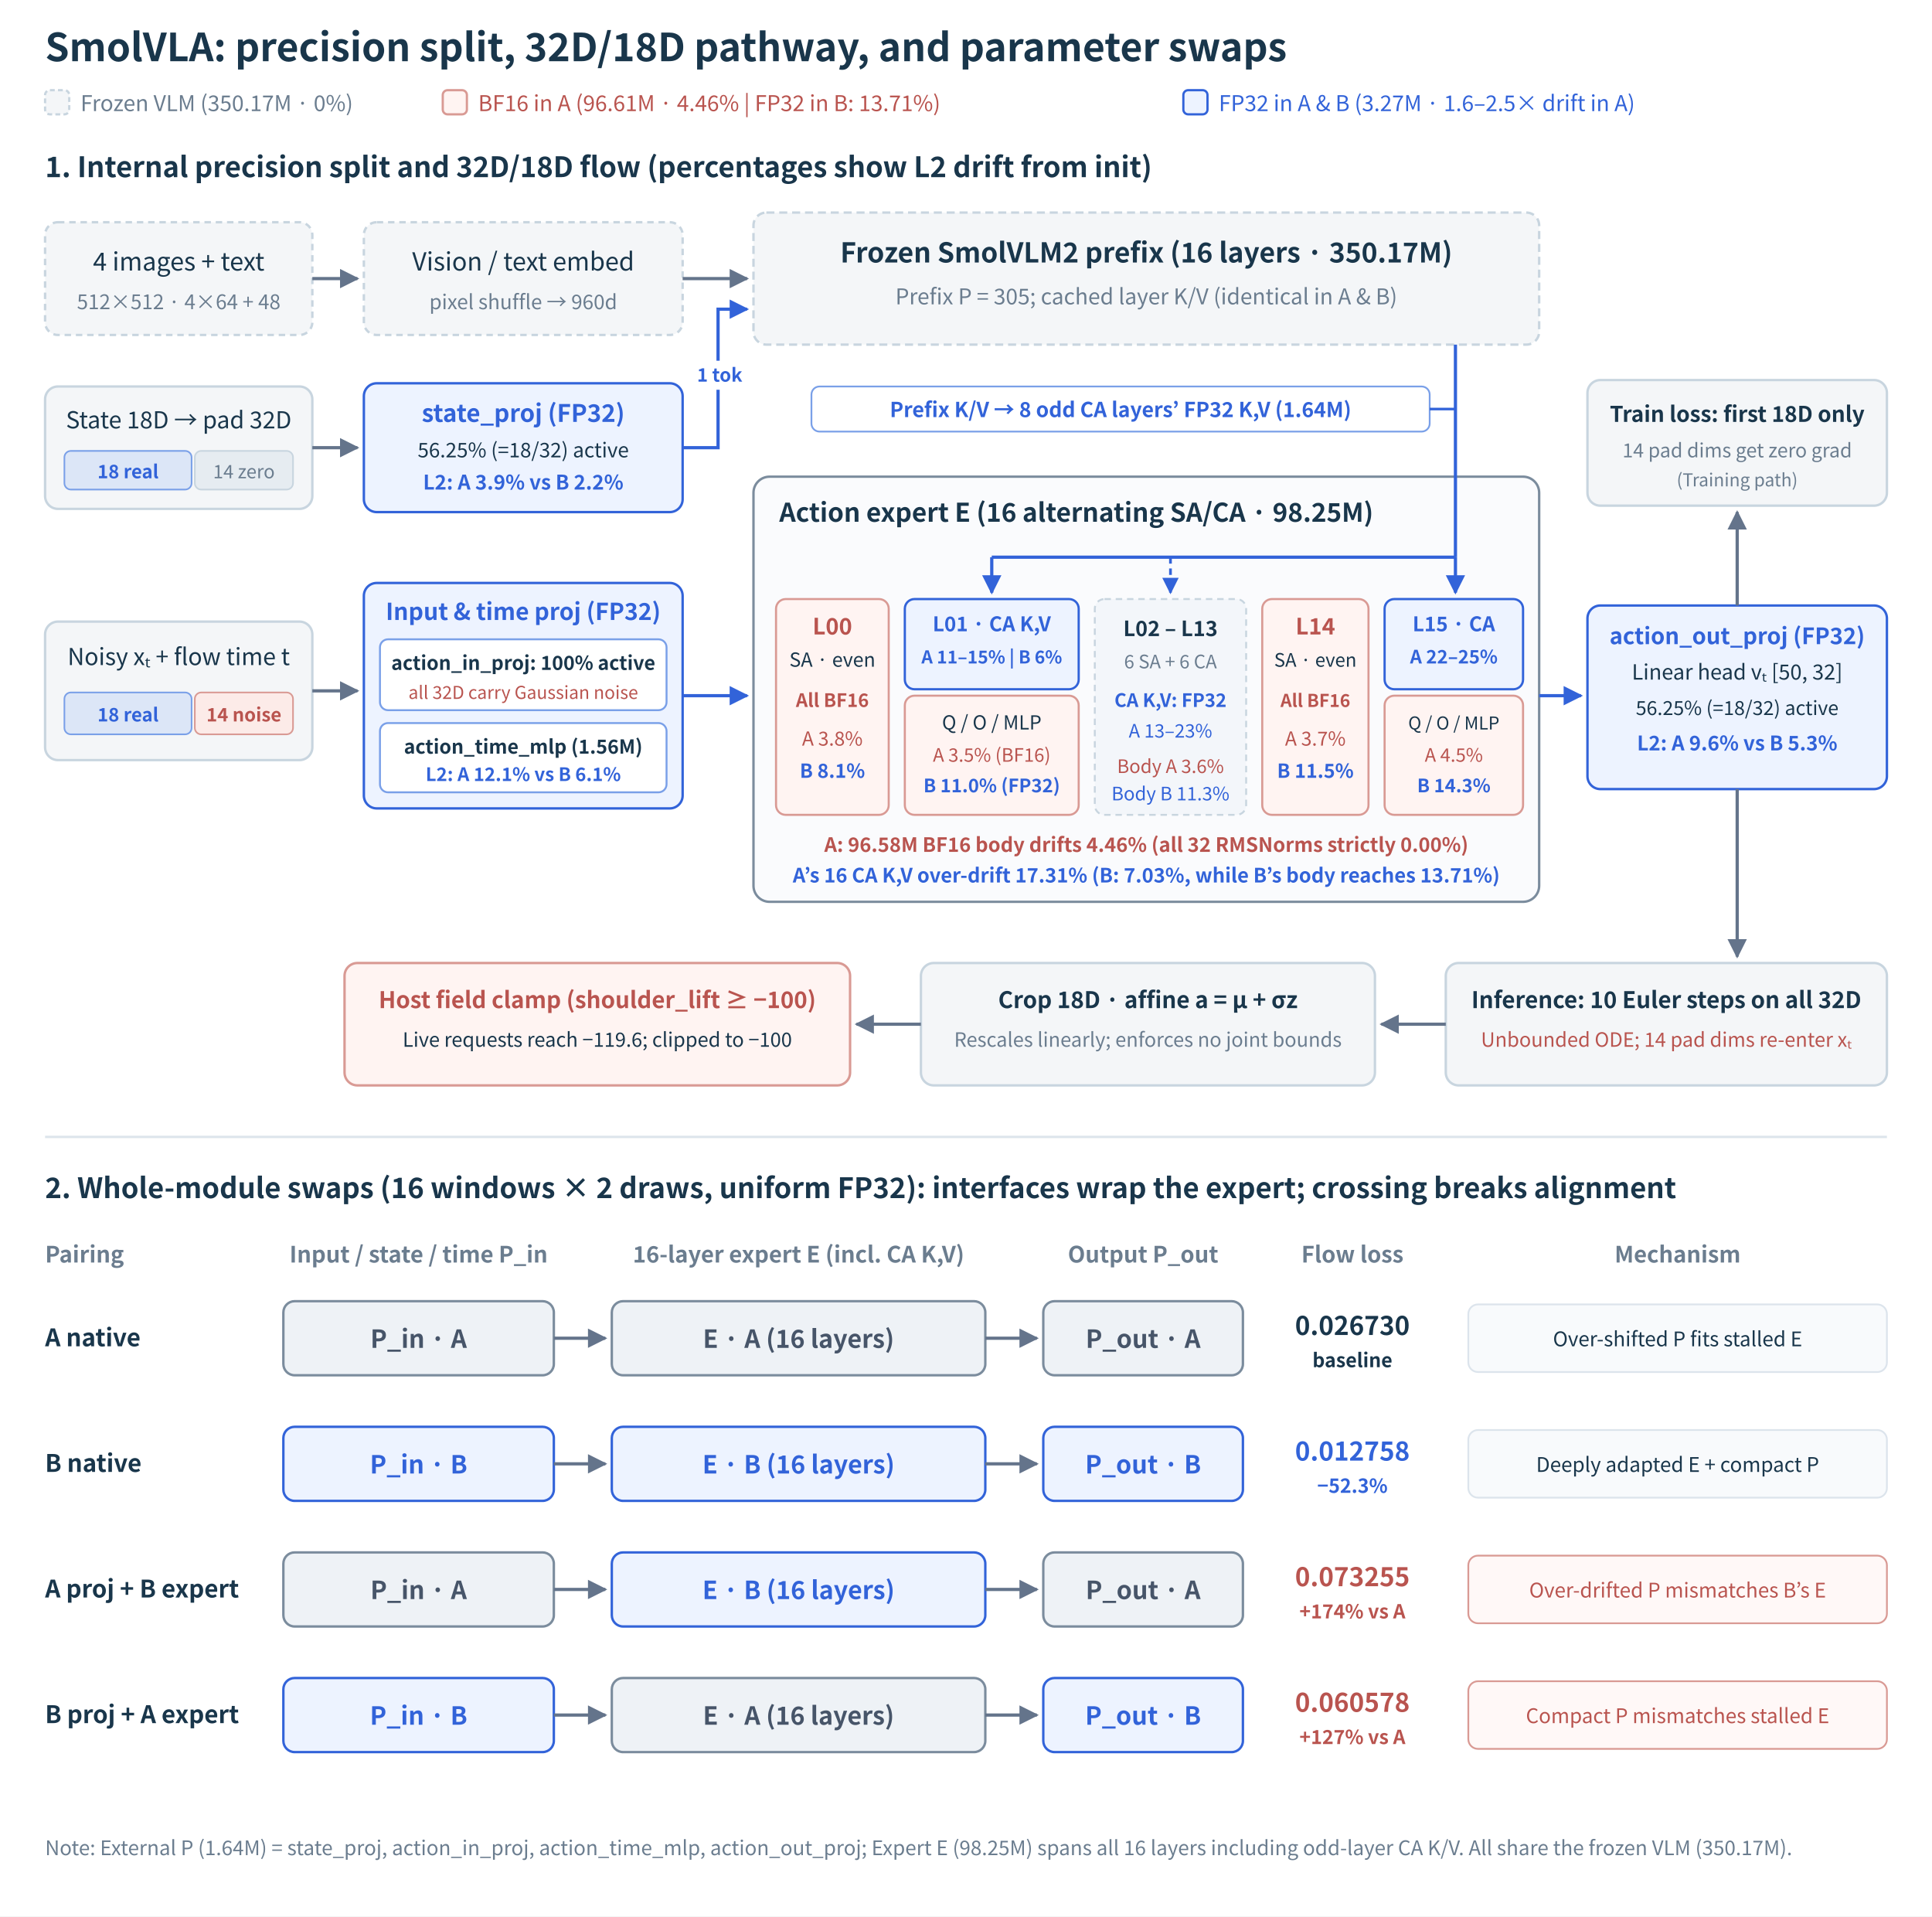
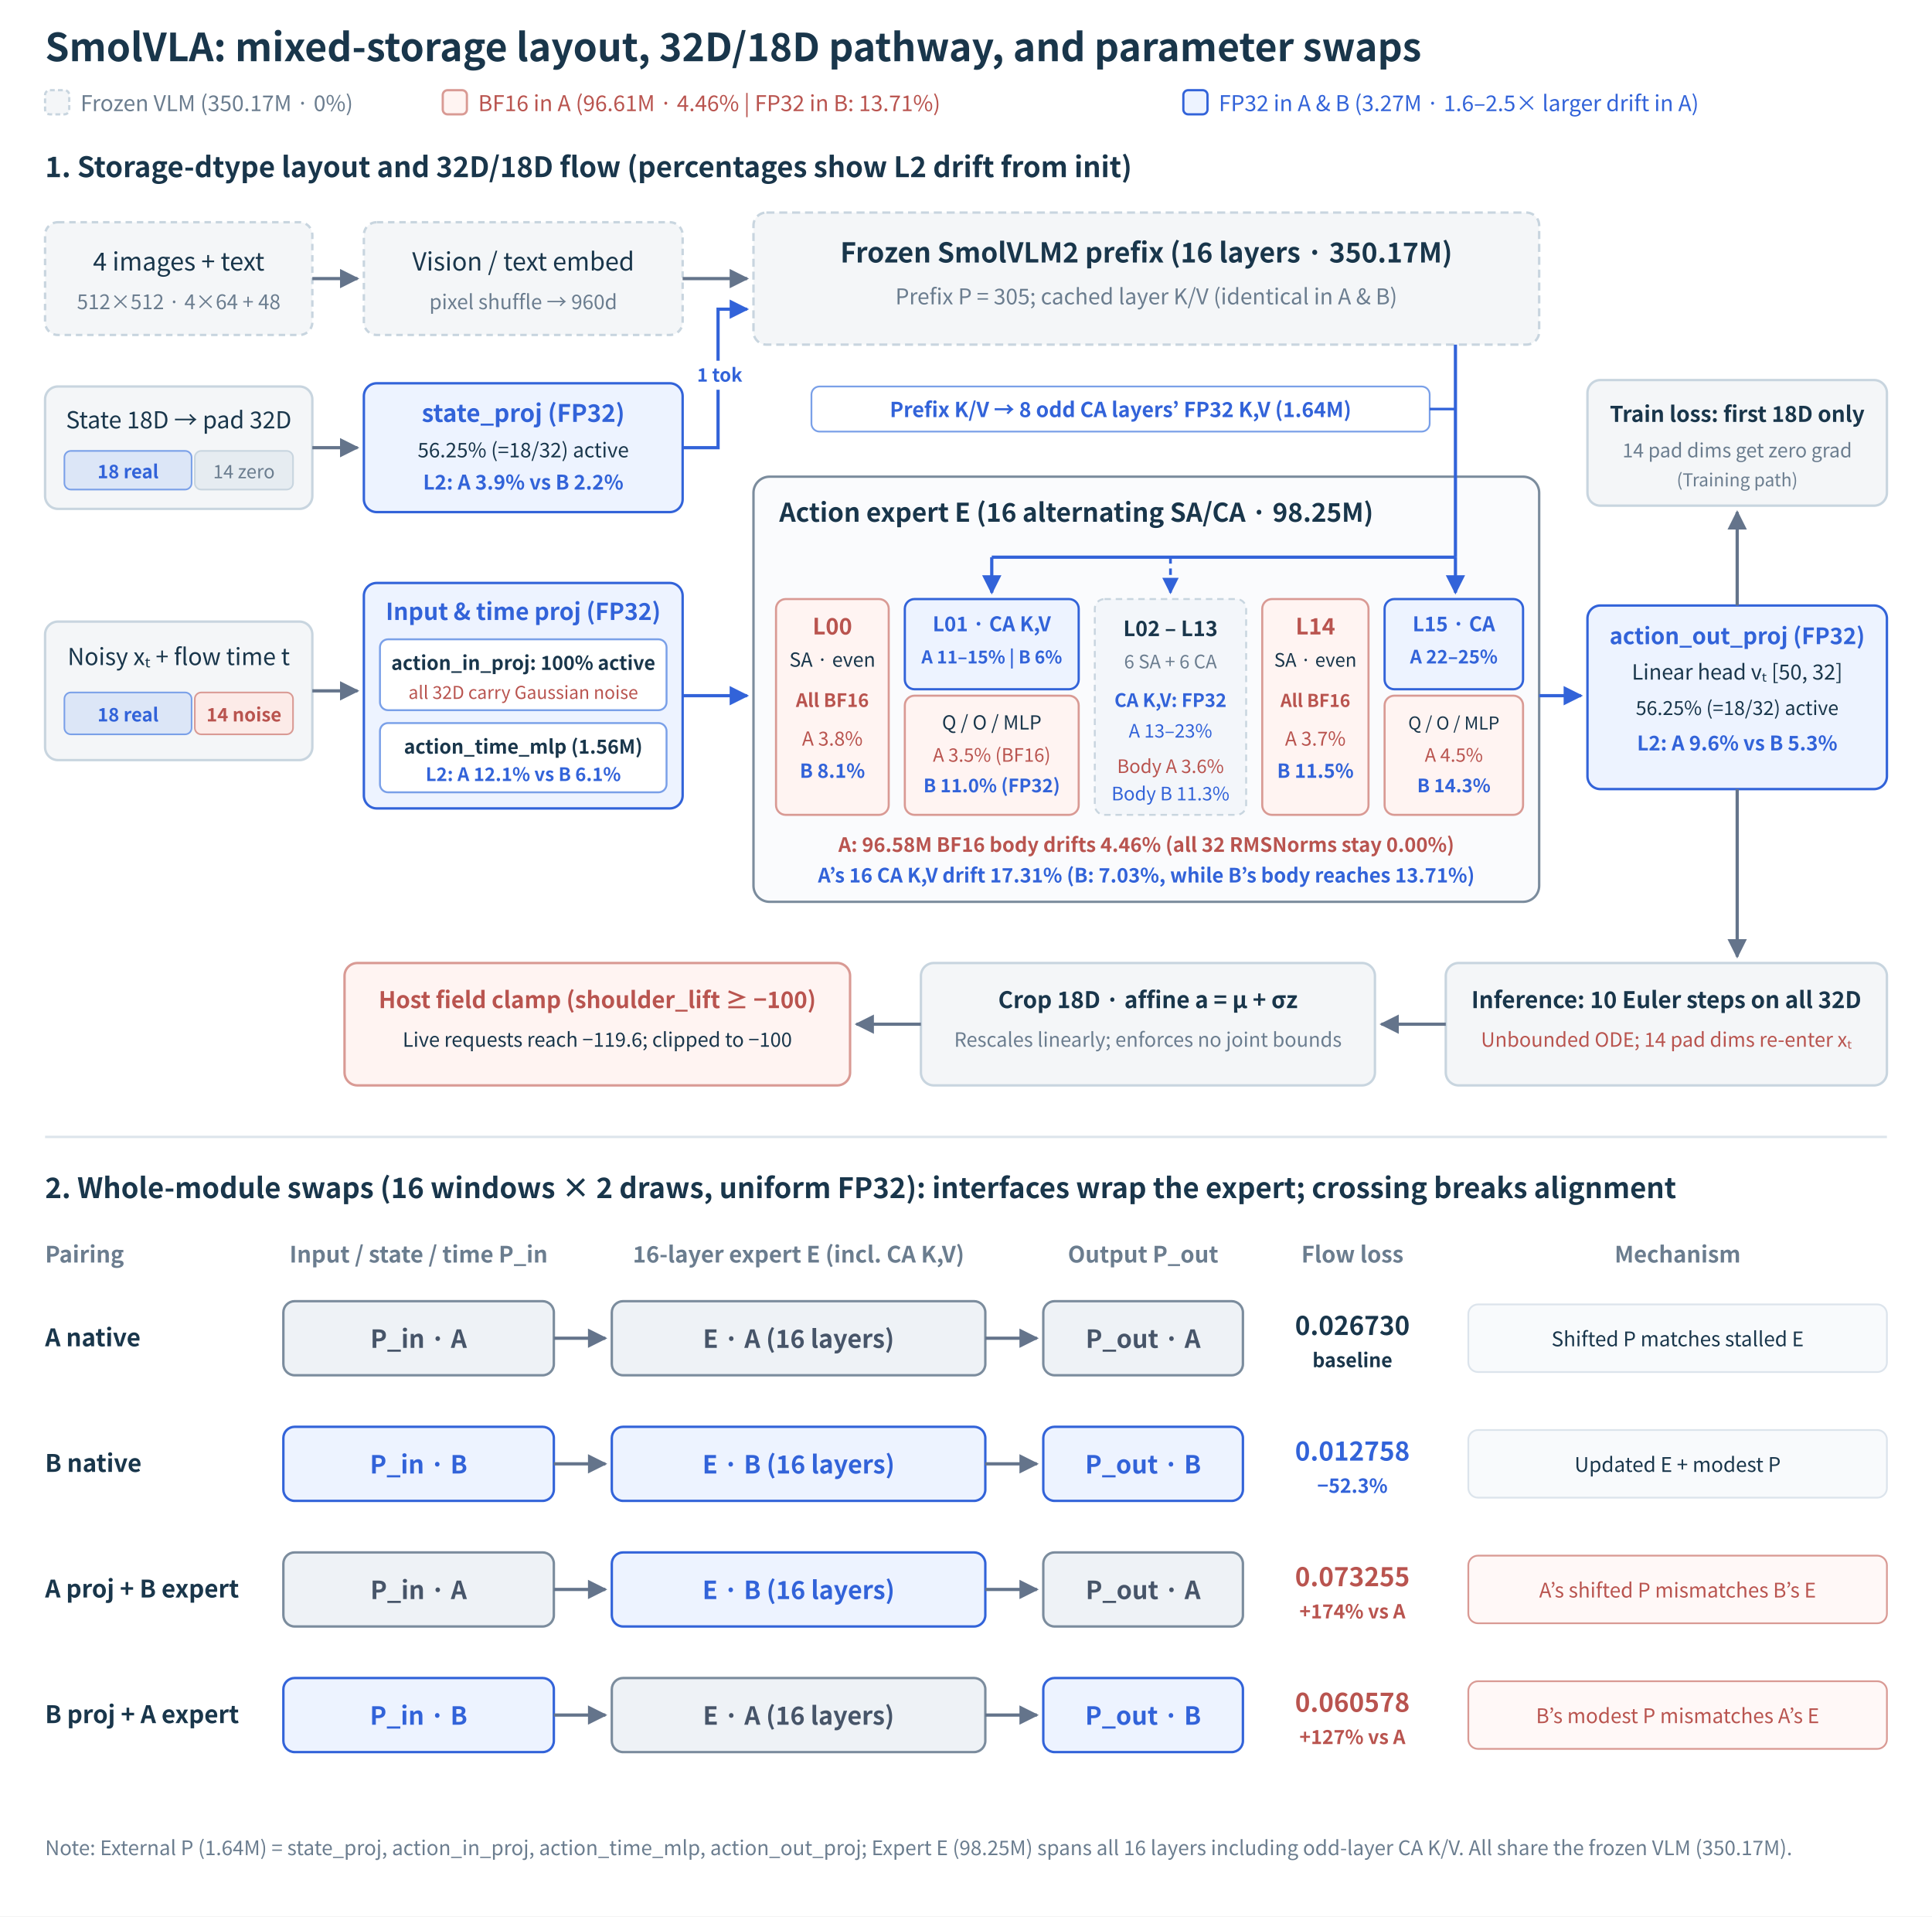
<svg xmlns="http://www.w3.org/2000/svg" viewBox="0 0 1200 1190" role="img" data-smol-intervention="true" aria-labelledby="smol-swap-title smol-swap-desc" style="display:block;width:100%;height:auto;font-family:'IBM Plex Sans','Noto Sans SC','Noto Sans CJK JP',sans-serif">
  <style>.figure-viewer-content&gt;svg[data-smol-intervention]{min-width:1100px}</style>
  <defs>
    <marker id="smol-arrow-3263d9" viewBox="0 0 10 10" refX="9" refY="5" markerWidth="6" markerHeight="6" orient="auto">
      <path d="M0 0L10 5L0 10Z" fill="#3263d9" />
    </marker>
    <marker id="smol-arrow-b9544f" viewBox="0 0 10 10" refX="9" refY="5" markerWidth="6" markerHeight="6" orient="auto">
      <path d="M0 0L10 5L0 10Z" fill="#b9544f" />
    </marker>
    <marker id="smol-arrow-475569" viewBox="0 0 10 10" refX="9" refY="5" markerWidth="6" markerHeight="6" orient="auto">
      <path d="M0 0L10 5L0 10Z" fill="#475569" />
    </marker>
    <marker id="smol-arrow-64748b" viewBox="0 0 10 10" refX="9" refY="5" markerWidth="6" markerHeight="6" orient="auto">
      <path d="M0 0L10 5L0 10Z" fill="#64748b" />
    </marker>
  </defs>
  <rect width="1200" height="1190" fill="white" />
-   <text lang="en" x="28" y="38" font-size="24" fill="#19364b" font-weight="650" text-anchor="start">SmolVLA: precision split, 32D/18D pathway, and parameter swaps</text>
+   <text lang="en" x="28" y="38" font-size="24" fill="#19364b" font-weight="650" text-anchor="start">SmolVLA: mixed-storage layout, 32D/18D pathway, and parameter swaps</text>
  <rect x="28" y="56" width="15" height="15" rx="3" fill="#f4f6f8" stroke="#c8d5df" stroke-width="1.4" stroke-dasharray="3 2" />
  <text lang="en" x="50" y="69" font-size="13.5" fill="#6b7d8f" font-weight="500" text-anchor="start">Frozen VLM (350.17M · 0%)</text>
  <rect x="275" y="56" width="15" height="15" rx="3" fill="#fff4f2" stroke="#d99a94" stroke-width="1.4" />
  <text lang="en" x="297" y="69" font-size="13.5" fill="#b9544f" font-weight="500" text-anchor="start">BF16 in A (96.61M · 4.46% | FP32 in B: 13.71%)</text>
  <rect x="735" y="56" width="15" height="15" rx="3" fill="#edf3ff" stroke="#3263d9" stroke-width="1.4" />
-   <text lang="en" x="757" y="69" font-size="13.5" fill="#3263d9" font-weight="500" text-anchor="start">FP32 in A &amp; B (3.27M · 1.6–2.5× drift in A)</text>
-   <text lang="en" x="28" y="110" font-size="17.5" fill="#19364b" font-weight="650" text-anchor="start">1. Internal precision split and 32D/18D flow (percentages show L2 drift from init)</text>
+   <text lang="en" x="757" y="69" font-size="13.5" fill="#3263d9" font-weight="500" text-anchor="start">FP32 in A &amp; B (3.27M · 1.6–2.5× larger drift in A)</text>
+   <text lang="en" x="28" y="110" font-size="17.5" fill="#19364b" font-weight="650" text-anchor="start">1. Storage-dtype layout and 32D/18D flow (percentages show L2 drift from init)</text>
  <rect x="28" y="138" width="166" height="70" rx="8" fill="#f4f6f8" stroke="#c8d5df" stroke-width="1.5" stroke-dasharray="4 3" />
  <text lang="en" x="111" y="168" font-size="15.5" fill="#19364b" font-weight="500" text-anchor="middle">4 images + text</text>
  <text lang="en" x="111" y="192" font-size="12.5" fill="#6b7d8f" font-weight="400" text-anchor="middle">512×512 · 4×64 + 48</text>
  <path d="M194 173 L222 173" fill="none" stroke="#64748b" stroke-width="2" marker-end="url(#smol-arrow-64748b)" />
  <rect x="226" y="138" width="198" height="70" rx="8" fill="#f4f6f8" stroke="#c8d5df" stroke-width="1.5" stroke-dasharray="4 3" />
  <text lang="en" x="325" y="168" font-size="15.5" fill="#19364b" font-weight="500" text-anchor="middle">Vision / text embed</text>
  <text lang="en" x="325" y="192" font-size="12.5" fill="#6b7d8f" font-weight="400" text-anchor="middle">pixel shuffle → 960d</text>
  <path d="M424 173 L464 173" fill="none" stroke="#64748b" stroke-width="2" marker-end="url(#smol-arrow-64748b)" />
  <rect x="468" y="132" width="488" height="82" rx="8" fill="#f4f6f8" stroke="#c8d5df" stroke-width="1.5" stroke-dasharray="5 3" />
  <text lang="en" x="712" y="163" font-size="17" fill="#19364b" font-weight="600" text-anchor="middle">Frozen SmolVLM2 prefix (16 layers · 350.17M)</text>
  <text lang="en" x="712" y="189" font-size="13.5" fill="#6b7d8f" font-weight="400" text-anchor="middle">Prefix P = 305; cached layer K/V (identical in A &amp; B)</text>
  <rect x="28" y="240" width="166" height="76" rx="8" fill="#f4f6f8" stroke="#c8d5df" stroke-width="1.5" />
  <text lang="en" x="111" y="266" font-size="14.5" fill="#19364b" font-weight="500" text-anchor="middle">State 18D → pad 32D</text>
  <rect x="40" y="280" width="79" height="24" rx="4" fill="#dce6f7" stroke="#7aa0e8" stroke-width="1" />
  <text lang="en" x="79.5" y="297" font-size="11.5" fill="#3263d9" font-weight="600" text-anchor="middle">18 real</text>
  <rect x="121" y="280" width="61" height="24" rx="4" fill="#e6ecf1" stroke="#c8d5df" stroke-width="1" />
  <text lang="en" x="151.5" y="297" font-size="11.5" fill="#6b7d8f" font-weight="500" text-anchor="middle">14 zero</text>
  <path d="M194 278 L222 278" fill="none" stroke="#64748b" stroke-width="2" marker-end="url(#smol-arrow-64748b)" />
  <rect x="226" y="238" width="198" height="80" rx="8" fill="#edf3ff" stroke="#3263d9" stroke-width="1.5" />
  <text lang="en" x="325" y="262" font-size="15" fill="#3263d9" font-weight="600" text-anchor="middle">state_proj (FP32)</text>
  <text lang="en" x="325" y="284" font-size="12.5" fill="#19364b" font-weight="400" text-anchor="middle">56.25% (=18/32) active</text>
  <text lang="en" x="325" y="304" font-size="12.5" fill="#3263d9" font-weight="600" text-anchor="middle">L2: A 3.9% vs B 2.2%</text>
  <path d="M424 278 L446 278 L446 192 L464 192" fill="none" stroke="#3263d9" stroke-width="2" marker-end="url(#smol-arrow-3263d9)" />
  <rect x="429" y="224" width="36" height="18" rx="3" fill="white" stroke="none" stroke-width="0" />
  <text lang="en" x="447" y="237" font-size="11.5" fill="#3263d9" font-weight="600" text-anchor="middle">1 tok</text>
  <rect x="28" y="386" width="166" height="86" rx="8" fill="#f4f6f8" stroke="#c8d5df" stroke-width="1.5" />
  <text lang="en" x="111" y="413" font-size="14.5" fill="#19364b" font-weight="500" text-anchor="middle">Noisy xₜ + flow time t</text>
  <rect x="40" y="430" width="79" height="26" rx="4" fill="#dce6f7" stroke="#7aa0e8" stroke-width="1" />
  <text lang="en" x="79.5" y="448" font-size="11.5" fill="#3263d9" font-weight="600" text-anchor="middle">18 real</text>
  <rect x="121" y="430" width="61" height="26" rx="4" fill="#fcebe8" stroke="#d99a94" stroke-width="1" />
  <text lang="en" x="151.5" y="448" font-size="11.5" fill="#b9544f" font-weight="600" text-anchor="middle">14 noise</text>
  <path d="M194 429 L222 429" fill="none" stroke="#64748b" stroke-width="2" marker-end="url(#smol-arrow-64748b)" />
  <rect x="226" y="362" width="198" height="140" rx="8" fill="#edf3ff" stroke="#3263d9" stroke-width="1.5" />
  <text lang="en" x="325" y="385" font-size="14.5" fill="#3263d9" font-weight="650" text-anchor="middle">Input &amp; time proj (FP32)</text>
  <rect x="236" y="397" width="178" height="44" rx="5" fill="white" stroke="#7aa0e8" stroke-width="1.2" />
  <text lang="en" x="325" y="416" font-size="12" fill="#19364b" font-weight="600" text-anchor="middle">action_in_proj: 100% active</text>
  <text lang="en" x="325" y="434" font-size="11" fill="#b9544f" font-weight="400" text-anchor="middle">all 32D carry Gaussian noise</text>
  <rect x="236" y="449" width="178" height="43" rx="5" fill="white" stroke="#7aa0e8" stroke-width="1.2" />
  <text lang="en" x="325" y="468" font-size="12" fill="#19364b" font-weight="600" text-anchor="middle">action_time_mlp (1.56M)</text>
  <text lang="en" x="325" y="485" font-size="11.5" fill="#3263d9" font-weight="600" text-anchor="middle">L2: A 12.1% vs B 6.1%</text>
  <path d="M424 432 L464 432" fill="none" stroke="#3263d9" stroke-width="2" marker-end="url(#smol-arrow-3263d9)" />
  <rect x="468" y="296" width="488" height="264" rx="10" fill="#fafbfd" stroke="#7b8c9d" stroke-width="1.5" />
  <text lang="en" x="484" y="324" font-size="16" fill="#19364b" font-weight="650" text-anchor="start">Action expert E (16 alternating SA/CA · 98.25M)</text>
  <path d="M904 214 L904 346" fill="none" stroke="#3263d9" stroke-width="2" />
  <rect x="504" y="240" width="384" height="28" rx="5" fill="white" stroke="#7aa0e8" stroke-width="1.1" />
  <text lang="en" x="696" y="259" font-size="12.8" fill="#3263d9" font-weight="600" text-anchor="middle">Prefix K/V → 8 odd CA layers’ FP32 K,V (1.64M)</text>
  <path d="M888 254 L904 254" fill="none" stroke="#3263d9" stroke-width="1.6" />
  <path d="M616 346 L904 346" fill="none" stroke="#3263d9" stroke-width="2" />
  <path d="M616 346 L616 368" fill="none" stroke="#3263d9" stroke-width="2" marker-end="url(#smol-arrow-3263d9)" />
  <path d="M727 346 L727 368" fill="none" stroke="#3263d9" stroke-width="1.7" stroke-dasharray="4 3" marker-end="url(#smol-arrow-3263d9)" />
  <path d="M904 346 L904 368" fill="none" stroke="#3263d9" stroke-width="2" marker-end="url(#smol-arrow-3263d9)" />
  <rect x="482" y="372" width="70" height="134" rx="6" fill="#fff4f2" stroke="#d99a94" stroke-width="1.3" />
  <text lang="en" x="517" y="394" font-size="14" fill="#b9544f" font-weight="700" text-anchor="middle">L00</text>
  <text lang="en" x="517" y="414" font-size="12" fill="#19364b" font-weight="500" text-anchor="middle">SA · even</text>
  <text lang="en" x="517" y="439" font-size="11.5" fill="#b9544f" font-weight="600" text-anchor="middle">All BF16</text>
  <text lang="en" x="517" y="463" font-size="12" fill="#b9544f" font-weight="400" text-anchor="middle">A 3.8%</text>
  <text lang="en" x="517" y="483" font-size="12" fill="#3263d9" font-weight="600" text-anchor="middle">B 8.1%</text>
  <rect x="562" y="372" width="108" height="56" rx="6" fill="#edf3ff" stroke="#3263d9" stroke-width="1.4" />
  <text lang="en" x="616" y="392" font-size="12.5" fill="#3263d9" font-weight="700" text-anchor="middle">L01 · CA K,V</text>
  <text lang="en" x="616" y="412" font-size="11" fill="#3263d9" font-weight="600" text-anchor="middle">A 11–15% | B 6%</text>
  <rect x="562" y="432" width="108" height="74" rx="6" fill="#fff4f2" stroke="#d99a94" stroke-width="1.3" />
  <text lang="en" x="616" y="453" font-size="12" fill="#19364b" font-weight="500" text-anchor="middle">Q / O / MLP</text>
  <text lang="en" x="616" y="473" font-size="11.5" fill="#b9544f" font-weight="400" text-anchor="middle">A 3.5% (BF16)</text>
  <text lang="en" x="616" y="492" font-size="11.5" fill="#3263d9" font-weight="600" text-anchor="middle">B 11.0% (FP32)</text>
  <rect x="680" y="372" width="94" height="134" rx="6" fill="#f3f6fa" stroke="#c8d5df" stroke-width="1.2" stroke-dasharray="4 3" />
  <text lang="en" x="727" y="395" font-size="13" fill="#19364b" font-weight="650" text-anchor="middle">L02 – L13</text>
  <text lang="en" x="727" y="415" font-size="11.5" fill="#6b7d8f" font-weight="400" text-anchor="middle">6 SA + 6 CA</text>
  <text lang="en" x="727" y="439" font-size="11.5" fill="#3263d9" font-weight="600" text-anchor="middle">CA K,V: FP32</text>
  <text lang="en" x="727" y="458" font-size="11.5" fill="#3263d9" font-weight="400" text-anchor="middle">A 13–23%</text>
  <text lang="en" x="727" y="480" font-size="11.5" fill="#b9544f" font-weight="400" text-anchor="middle">Body A 3.6%</text>
  <text lang="en" x="727" y="497" font-size="11.5" fill="#3263d9" font-weight="400" text-anchor="middle">Body B 11.3%</text>
  <rect x="784" y="372" width="66" height="134" rx="6" fill="#fff4f2" stroke="#d99a94" stroke-width="1.3" />
  <text lang="en" x="817" y="394" font-size="14" fill="#b9544f" font-weight="700" text-anchor="middle">L14</text>
  <text lang="en" x="817" y="414" font-size="11.5" fill="#19364b" font-weight="500" text-anchor="middle">SA · even</text>
  <text lang="en" x="817" y="439" font-size="11" fill="#b9544f" font-weight="600" text-anchor="middle">All BF16</text>
  <text lang="en" x="817" y="463" font-size="12" fill="#b9544f" font-weight="400" text-anchor="middle">A 3.7%</text>
  <text lang="en" x="817" y="483" font-size="12" fill="#3263d9" font-weight="600" text-anchor="middle">B 11.5%</text>
  <rect x="860" y="372" width="86" height="56" rx="6" fill="#edf3ff" stroke="#3263d9" stroke-width="1.4" />
  <text lang="en" x="903" y="392" font-size="12.5" fill="#3263d9" font-weight="700" text-anchor="middle">L15 · CA</text>
  <text lang="en" x="903" y="412" font-size="11.5" fill="#3263d9" font-weight="700" text-anchor="middle">A 22–25%</text>
  <rect x="860" y="432" width="86" height="74" rx="6" fill="#fff4f2" stroke="#d99a94" stroke-width="1.3" />
  <text lang="en" x="903" y="453" font-size="11" fill="#19364b" font-weight="500" text-anchor="middle">Q / O / MLP</text>
  <text lang="en" x="903" y="473" font-size="11.5" fill="#b9544f" font-weight="400" text-anchor="middle">A 4.5%</text>
  <text lang="en" x="903" y="492" font-size="11.5" fill="#3263d9" font-weight="600" text-anchor="middle">B 14.3%</text>
-   <text lang="en" x="712" y="529" font-size="12.3" fill="#b9544f" font-weight="600" text-anchor="middle">A: 96.58M BF16 body drifts 4.46% (all 32 RMSNorms strictly 0.00%)</text>
-   <text lang="en" x="712" y="548" font-size="12.3" fill="#3263d9" font-weight="600" text-anchor="middle">A’s 16 CA K,V over-drift 17.31% (B: 7.03%, while B’s body reaches 13.71%)</text>
+   <text lang="en" x="712" y="529" font-size="12.3" fill="#b9544f" font-weight="600" text-anchor="middle">A: 96.58M BF16 body drifts 4.46% (all 32 RMSNorms stay 0.00%)</text>
+   <text lang="en" x="712" y="548" font-size="12.3" fill="#3263d9" font-weight="600" text-anchor="middle">A’s 16 CA K,V drift 17.31% (B: 7.03%, while B’s body reaches 13.71%)</text>
  <path d="M956 432 L982 432" fill="none" stroke="#3263d9" stroke-width="2" marker-end="url(#smol-arrow-3263d9)" />
  <rect x="986" y="376" width="186" height="114" rx="8" fill="#edf3ff" stroke="#3263d9" stroke-width="1.5" />
  <text lang="en" x="1079" y="400" font-size="14" fill="#3263d9" font-weight="650" text-anchor="middle">action_out_proj (FP32)</text>
  <text lang="en" x="1079" y="422" font-size="13" fill="#19364b" font-weight="400" text-anchor="middle">Linear head vₜ [50, 32]</text>
  <text lang="en" x="1079" y="444" font-size="12" fill="#19364b" font-weight="400" text-anchor="middle">56.25% (=18/32) active</text>
  <text lang="en" x="1079" y="466" font-size="12.5" fill="#3263d9" font-weight="600" text-anchor="middle">L2: A 9.6% vs B 5.3%</text>
  <path d="M1079 376 L1079 318" fill="none" stroke="#64748b" stroke-width="2" marker-end="url(#smol-arrow-64748b)" />
  <rect x="986" y="236" width="186" height="78" rx="8" fill="#f4f6f8" stroke="#c8d5df" stroke-width="1.5" />
  <text lang="en" x="1079" y="262" font-size="13.5" fill="#19364b" font-weight="600" text-anchor="middle">Train loss: first 18D only</text>
  <text lang="en" x="1079" y="284" font-size="12" fill="#6b7d8f" font-weight="400" text-anchor="middle">14 pad dims get zero grad</text>
  <text lang="en" x="1079" y="302" font-size="11" fill="#6b7d8f" font-weight="400" text-anchor="middle">(Training path)</text>
  <path d="M1079 490 L1079 594" fill="none" stroke="#64748b" stroke-width="2" marker-end="url(#smol-arrow-64748b)" />
  <rect x="898" y="598" width="274" height="76" rx="8" fill="#f4f6f8" stroke="#c8d5df" stroke-width="1.5" />
  <text lang="en" x="1035" y="626" font-size="14.2" fill="#19364b" font-weight="600" text-anchor="middle">Inference: 10 Euler steps on all 32D</text>
  <text lang="en" x="1035" y="650" font-size="12.2" fill="#b9544f" font-weight="400" text-anchor="middle">Unbounded ODE; 14 pad dims re-enter xₜ</text>
  <path d="M898 636 L858 636" fill="none" stroke="#64748b" stroke-width="2" marker-end="url(#smol-arrow-64748b)" />
  <rect x="572" y="598" width="282" height="76" rx="8" fill="#f4f6f8" stroke="#c8d5df" stroke-width="1.5" />
  <text lang="en" x="713" y="626" font-size="14.2" fill="#19364b" font-weight="600" text-anchor="middle">Crop 18D · affine a = μ + σz</text>
  <text lang="en" x="713" y="650" font-size="12.2" fill="#6b7d8f" font-weight="400" text-anchor="middle">Rescales linearly; enforces no joint bounds</text>
  <path d="M572 636 L532 636" fill="none" stroke="#64748b" stroke-width="2" marker-end="url(#smol-arrow-64748b)" />
  <rect x="214" y="598" width="314" height="76" rx="8" fill="#fff4f2" stroke="#d99a94" stroke-width="1.5" />
  <text lang="en" x="371" y="626" font-size="14.2" fill="#b9544f" font-weight="600" text-anchor="middle">Host field clamp (shoulder_lift ≥ −100)</text>
  <text lang="en" x="371" y="650" font-size="12.2" fill="#19364b" font-weight="400" text-anchor="middle">Live requests reach −119.6; clipped to −100</text>
  <line x1="28" y1="706" x2="1172" y2="706" stroke="#dde5ec" stroke-width="1.5" />
  <text lang="en" x="28" y="744" font-size="17.5" fill="#19364b" font-weight="650" text-anchor="start">2. Whole-module swaps (16 windows × 2 draws, uniform FP32): interfaces wrap the expert; crossing breaks alignment</text>
  <text lang="en" x="28" y="784" font-size="14" fill="#6b7d8f" font-weight="600" text-anchor="start">Pairing</text>
  <text lang="en" x="260" y="784" font-size="14" fill="#6b7d8f" font-weight="600" text-anchor="middle">Input / state / time P_in</text>
  <text lang="en" x="496" y="784" font-size="14" fill="#6b7d8f" font-weight="600" text-anchor="middle">16-layer expert E (incl. CA K,V)</text>
  <text lang="en" x="710" y="784" font-size="14" fill="#6b7d8f" font-weight="600" text-anchor="middle">Output P_out</text>
  <text lang="en" x="840" y="784" font-size="14" fill="#6b7d8f" font-weight="600" text-anchor="middle">Flow loss</text>
  <text lang="en" x="1042" y="784" font-size="14" fill="#6b7d8f" font-weight="600" text-anchor="middle">Mechanism</text>
  <text lang="en" x="28" y="836" font-size="15" fill="#19364b" font-weight="600" text-anchor="start">A native</text>
  <rect x="176" y="808" width="168" height="46" rx="7" fill="#eef2f6" stroke="#7b8c9d" stroke-width="1.5" />
  <text lang="en" x="260" y="837" font-size="15.5" fill="#475569" font-weight="650" text-anchor="middle">P_in · A</text>
  <path d="M344 831 L376 831" fill="none" stroke="#64748b" stroke-width="2" marker-end="url(#smol-arrow-64748b)" />
  <rect x="380" y="808" width="232" height="46" rx="7" fill="#eef2f6" stroke="#7b8c9d" stroke-width="1.5" />
  <text lang="en" x="496" y="837" font-size="15.5" fill="#475569" font-weight="650" text-anchor="middle">E · A (16 layers)</text>
  <path d="M612 831 L644 831" fill="none" stroke="#64748b" stroke-width="2" marker-end="url(#smol-arrow-64748b)" />
  <rect x="648" y="808" width="124" height="46" rx="7" fill="#eef2f6" stroke="#7b8c9d" stroke-width="1.5" />
  <text lang="en" x="710" y="837" font-size="15.5" fill="#475569" font-weight="650" text-anchor="middle">P_out · A</text>
  <text lang="en" x="840" y="829" font-size="16" fill="#19364b" font-weight="700" text-anchor="middle">0.026730</text>
  <text lang="en" x="840" y="849" font-size="12" fill="#19364b" font-weight="600" text-anchor="middle">baseline</text>
  <rect x="912" y="810" width="260" height="42" rx="6" fill="#f8fafc" stroke="#dce4ec" stroke-width="1.1" />
-   <text lang="en" x="1042" y="836" font-size="12.5" fill="#19364b" font-weight="500" text-anchor="middle">Over-shifted P fits stalled E</text>
+   <text lang="en" x="1042" y="836" font-size="12.5" fill="#19364b" font-weight="500" text-anchor="middle">Shifted P matches stalled E</text>
  <text lang="en" x="28" y="914" font-size="15" fill="#19364b" font-weight="600" text-anchor="start">B native</text>
  <rect x="176" y="886" width="168" height="46" rx="7" fill="#edf3ff" stroke="#3263d9" stroke-width="1.5" />
  <text lang="en" x="260" y="915" font-size="15.5" fill="#3263d9" font-weight="650" text-anchor="middle">P_in · B</text>
  <path d="M344 909 L376 909" fill="none" stroke="#64748b" stroke-width="2" marker-end="url(#smol-arrow-64748b)" />
  <rect x="380" y="886" width="232" height="46" rx="7" fill="#edf3ff" stroke="#3263d9" stroke-width="1.5" />
  <text lang="en" x="496" y="915" font-size="15.5" fill="#3263d9" font-weight="650" text-anchor="middle">E · B (16 layers)</text>
  <path d="M612 909 L644 909" fill="none" stroke="#64748b" stroke-width="2" marker-end="url(#smol-arrow-64748b)" />
  <rect x="648" y="886" width="124" height="46" rx="7" fill="#edf3ff" stroke="#3263d9" stroke-width="1.5" />
  <text lang="en" x="710" y="915" font-size="15.5" fill="#3263d9" font-weight="650" text-anchor="middle">P_out · B</text>
  <text lang="en" x="840" y="907" font-size="16" fill="#3263d9" font-weight="700" text-anchor="middle">0.012758</text>
  <text lang="en" x="840" y="927" font-size="12" fill="#3263d9" font-weight="600" text-anchor="middle">−52.3%</text>
  <rect x="912" y="888" width="260" height="42" rx="6" fill="#f8fafc" stroke="#dce4ec" stroke-width="1.1" />
-   <text lang="en" x="1042" y="914" font-size="12.5" fill="#19364b" font-weight="500" text-anchor="middle">Deeply adapted E + compact P</text>
+   <text lang="en" x="1042" y="914" font-size="12.5" fill="#19364b" font-weight="500" text-anchor="middle">Updated E + modest P</text>
  <text lang="en" x="28" y="992" font-size="15" fill="#19364b" font-weight="600" text-anchor="start">A proj + B expert</text>
  <rect x="176" y="964" width="168" height="46" rx="7" fill="#eef2f6" stroke="#7b8c9d" stroke-width="1.5" />
  <text lang="en" x="260" y="993" font-size="15.5" fill="#475569" font-weight="650" text-anchor="middle">P_in · A</text>
  <path d="M344 987 L376 987" fill="none" stroke="#64748b" stroke-width="2" marker-end="url(#smol-arrow-64748b)" />
  <rect x="380" y="964" width="232" height="46" rx="7" fill="#edf3ff" stroke="#3263d9" stroke-width="1.5" />
  <text lang="en" x="496" y="993" font-size="15.5" fill="#3263d9" font-weight="650" text-anchor="middle">E · B (16 layers)</text>
  <path d="M612 987 L644 987" fill="none" stroke="#64748b" stroke-width="2" marker-end="url(#smol-arrow-64748b)" />
  <rect x="648" y="964" width="124" height="46" rx="7" fill="#eef2f6" stroke="#7b8c9d" stroke-width="1.5" />
  <text lang="en" x="710" y="993" font-size="15.5" fill="#475569" font-weight="650" text-anchor="middle">P_out · A</text>
  <text lang="en" x="840" y="985" font-size="16" fill="#b9544f" font-weight="700" text-anchor="middle">0.073255</text>
  <text lang="en" x="840" y="1005" font-size="12" fill="#b9544f" font-weight="600" text-anchor="middle">+174% vs A</text>
  <rect x="912" y="966" width="260" height="42" rx="6" fill="#fff8f7" stroke="#d99a94" stroke-width="1.1" />
-   <text lang="en" x="1042" y="992" font-size="12.5" fill="#b9544f" font-weight="500" text-anchor="middle">Over-drifted P mismatches B’s E</text>
+   <text lang="en" x="1042" y="992" font-size="12.5" fill="#b9544f" font-weight="500" text-anchor="middle">A’s shifted P mismatches B’s E</text>
  <text lang="en" x="28" y="1070" font-size="15" fill="#19364b" font-weight="600" text-anchor="start">B proj + A expert</text>
  <rect x="176" y="1042" width="168" height="46" rx="7" fill="#edf3ff" stroke="#3263d9" stroke-width="1.5" />
  <text lang="en" x="260" y="1071" font-size="15.5" fill="#3263d9" font-weight="650" text-anchor="middle">P_in · B</text>
  <path d="M344 1065 L376 1065" fill="none" stroke="#64748b" stroke-width="2" marker-end="url(#smol-arrow-64748b)" />
  <rect x="380" y="1042" width="232" height="46" rx="7" fill="#eef2f6" stroke="#7b8c9d" stroke-width="1.5" />
  <text lang="en" x="496" y="1071" font-size="15.5" fill="#475569" font-weight="650" text-anchor="middle">E · A (16 layers)</text>
  <path d="M612 1065 L644 1065" fill="none" stroke="#64748b" stroke-width="2" marker-end="url(#smol-arrow-64748b)" />
  <rect x="648" y="1042" width="124" height="46" rx="7" fill="#edf3ff" stroke="#3263d9" stroke-width="1.5" />
  <text lang="en" x="710" y="1071" font-size="15.5" fill="#3263d9" font-weight="650" text-anchor="middle">P_out · B</text>
  <text lang="en" x="840" y="1063" font-size="16" fill="#b9544f" font-weight="700" text-anchor="middle">0.060578</text>
  <text lang="en" x="840" y="1083" font-size="12" fill="#b9544f" font-weight="600" text-anchor="middle">+127% vs A</text>
  <rect x="912" y="1044" width="260" height="42" rx="6" fill="#fff8f7" stroke="#d99a94" stroke-width="1.1" />
-   <text lang="en" x="1042" y="1070" font-size="12.5" fill="#b9544f" font-weight="500" text-anchor="middle">Compact P mismatches stalled E</text>
+   <text lang="en" x="1042" y="1070" font-size="12.5" fill="#b9544f" font-weight="500" text-anchor="middle">B’s modest P mismatches A’s E</text>
  <text lang="en" x="28" y="1152" font-size="12.5" fill="#6b7d8f" font-weight="400" text-anchor="start">Note: External P (1.64M) = state_proj, action_in_proj, action_time_mlp, action_out_proj; Expert E (98.25M) spans all 16 layers including odd-layer CA K/V. All share the frozen VLM (350.17M).</text>
</svg>
